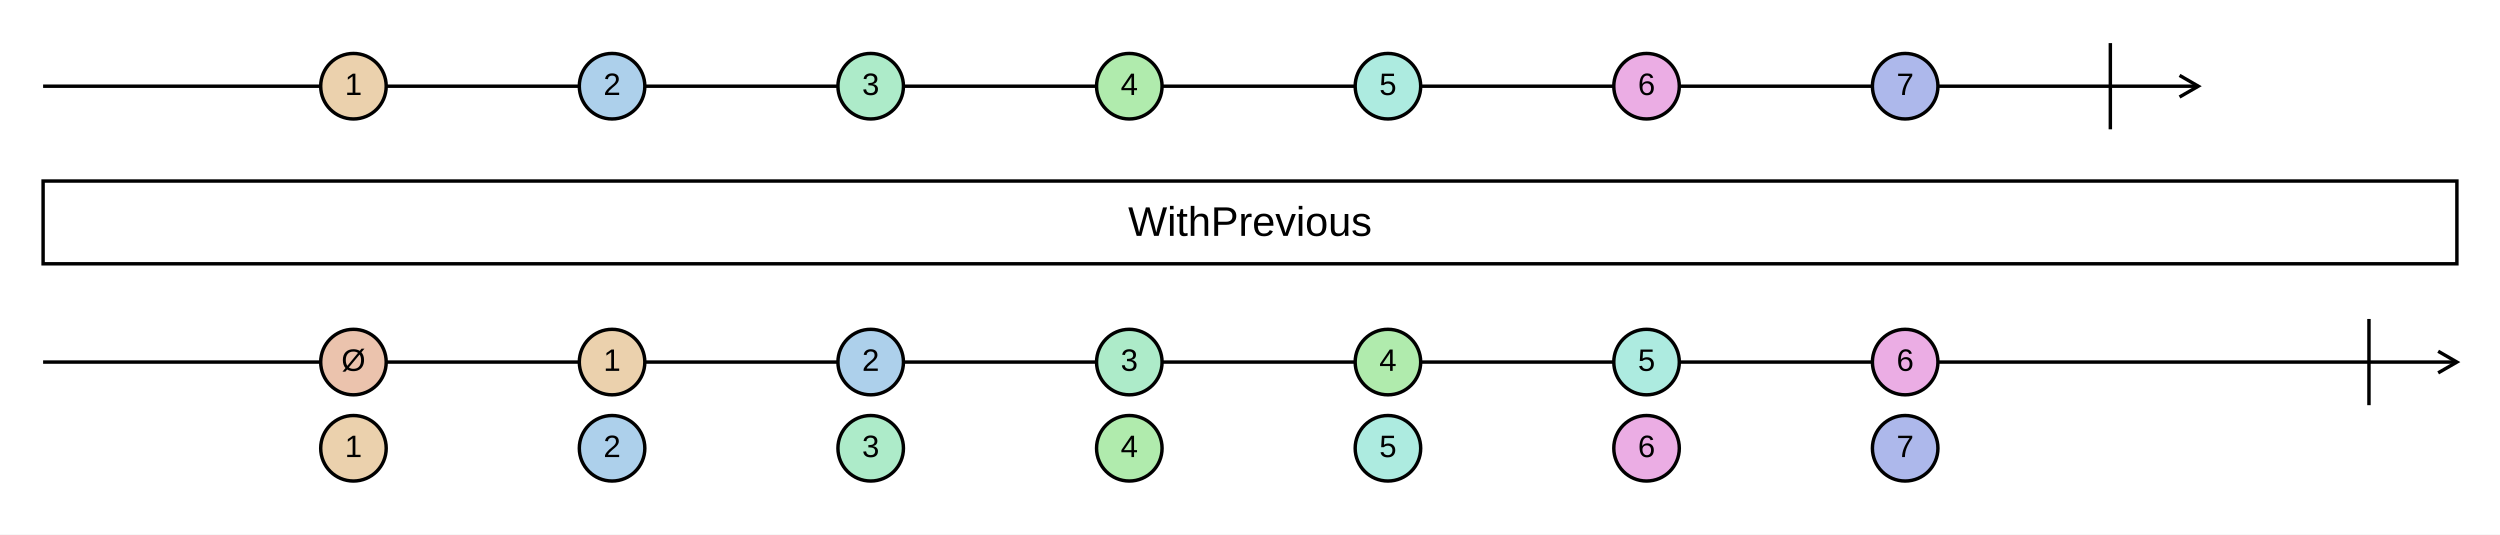
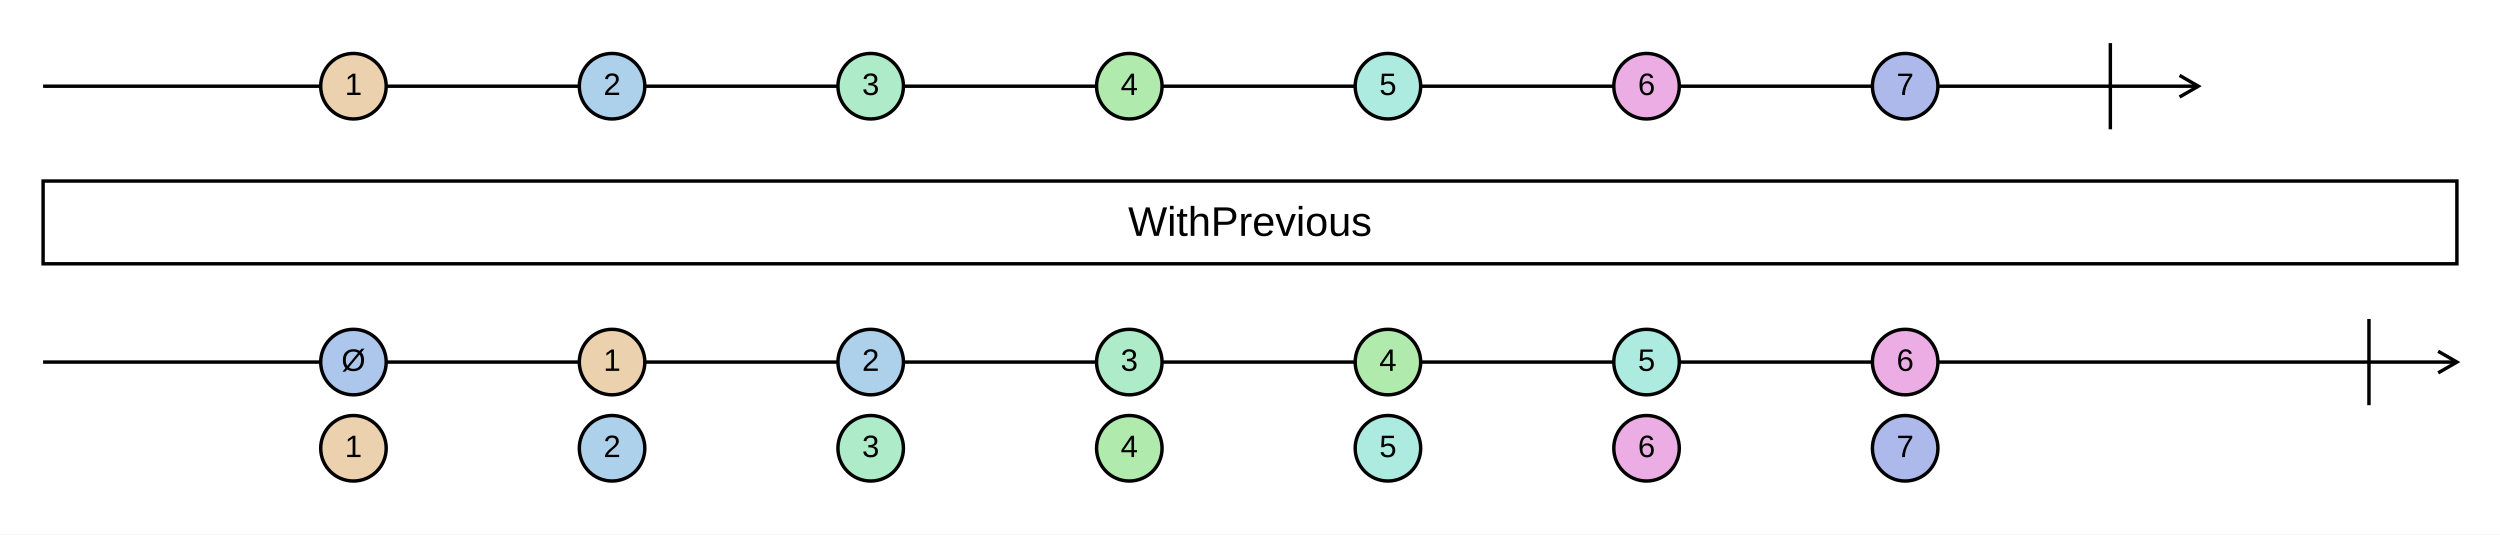
<svg xmlns="http://www.w3.org/2000/svg" viewBox="0 0 1450 310" width="1450" height="310">
  <rect x="0" y="0" width="1450" height="310" fill="white" />
  <g transform="translate(25 25)">
    <g>
      <g>
        <line x1="0" y1="25" x2="1250" y2="25" stroke="black" stroke-width="2" />
        <polyline points="1240,19.226 1250,25 1240,30.774" fill="none" stroke="black" stroke-width="2" stroke-linecap="square" />
      </g>
      <g transform="translate(1199 0)">
        <line x1="0" y1="0" x2="0" y2="50" stroke="black" stroke-width="2" />
      </g>
      <g transform="translate(1060 0)">
        <ellipse cx="20" cy="25" rx="19" ry="19" fill="hsl(230, 60%, 80%)" stroke="black" stroke-width="2" />
        <text x="0" y="0" fill="black" font-family="Arial, Helvetica, sans-serif" font-size="18px" font-weight="normal" font-style="normal" dominant-baseline="middle" text-anchor="middle" transform="translate(20 25)">7</text>
      </g>
      <g transform="translate(910 0)">
        <ellipse cx="20" cy="25" rx="19" ry="19" fill="hsl(306, 60%, 80%)" stroke="black" stroke-width="2" />
        <text x="0" y="0" fill="black" font-family="Arial, Helvetica, sans-serif" font-size="18px" font-weight="normal" font-style="normal" dominant-baseline="middle" text-anchor="middle" transform="translate(20 25)">6</text>
      </g>
      <g transform="translate(760 0)">
        <ellipse cx="20" cy="25" rx="19" ry="19" fill="hsl(170, 60%, 80%)" stroke="black" stroke-width="2" />
        <text x="0" y="0" fill="black" font-family="Arial, Helvetica, sans-serif" font-size="18px" font-weight="normal" font-style="normal" dominant-baseline="middle" text-anchor="middle" transform="translate(20 25)">5</text>
      </g>
      <g transform="translate(610 0)">
        <ellipse cx="20" cy="25" rx="19" ry="19" fill="hsl(117, 60%, 80%)" stroke="black" stroke-width="2" />
        <text x="0" y="0" fill="black" font-family="Arial, Helvetica, sans-serif" font-size="18px" font-weight="normal" font-style="normal" dominant-baseline="middle" text-anchor="middle" transform="translate(20 25)">4</text>
      </g>
      <g transform="translate(460 0)">
        <ellipse cx="20" cy="25" rx="19" ry="19" fill="hsl(147, 60%, 80%)" stroke="black" stroke-width="2" />
        <text x="0" y="0" fill="black" font-family="Arial, Helvetica, sans-serif" font-size="18px" font-weight="normal" font-style="normal" dominant-baseline="middle" text-anchor="middle" transform="translate(20 25)">3</text>
      </g>
      <g transform="translate(310 0)">
        <ellipse cx="20" cy="25" rx="19" ry="19" fill="hsl(206, 60%, 80%)" stroke="black" stroke-width="2" />
        <text x="0" y="0" fill="black" font-family="Arial, Helvetica, sans-serif" font-size="18px" font-weight="normal" font-style="normal" dominant-baseline="middle" text-anchor="middle" transform="translate(20 25)">2</text>
      </g>
      <g transform="translate(160 0)">
        <ellipse cx="20" cy="25" rx="19" ry="19" fill="hsl(35, 60%, 80%)" stroke="black" stroke-width="2" />
        <text x="0" y="0" fill="black" font-family="Arial, Helvetica, sans-serif" font-size="18px" font-weight="normal" font-style="normal" dominant-baseline="middle" text-anchor="middle" transform="translate(20 25)">1</text>
      </g>
    </g>
    <g transform="translate(0 70)">
      <rect x="0" y="10" width="1400" height="48" fill="white" stroke="black" stroke-width="2" rx="0" />
      <text x="700" y="35" fill="black" font-family="Arial, Helvetica, sans-serif" font-size="24px" font-weight="normal" font-style="normal" dominant-baseline="middle" text-anchor="middle" width="1400">WithPrevious</text>
    </g>
    <g transform="translate(0 160)">
      <g>
        <line x1="0" y1="25" x2="1400" y2="25" stroke="black" stroke-width="2" />
        <polyline points="1390,19.226 1400,25 1390,30.774" fill="none" stroke="black" stroke-width="2" stroke-linecap="square" />
      </g>
      <g transform="translate(1349 0)">
        <line x1="0" y1="0" x2="0" y2="50" stroke="black" stroke-width="2" />
      </g>
      <g transform="translate(1060 0) translate(0 50)">
        <ellipse cx="20" cy="25" rx="19" ry="19" fill="hsl(230, 60%, 80%)" stroke="black" stroke-width="2" />
        <text x="0" y="0" fill="black" font-family="Arial, Helvetica, sans-serif" font-size="18px" font-weight="normal" font-style="normal" dominant-baseline="middle" text-anchor="middle" transform="translate(20 25)">7</text>
      </g>
      <g transform="translate(1060 0)">
        <ellipse cx="20" cy="25" rx="19" ry="19" fill="hsl(306, 60%, 80%)" stroke="black" stroke-width="2" />
        <text x="0" y="0" fill="black" font-family="Arial, Helvetica, sans-serif" font-size="18px" font-weight="normal" font-style="normal" dominant-baseline="middle" text-anchor="middle" transform="translate(20 25)">6</text>
      </g>
      <g transform="translate(910 0) translate(0 50)">
        <ellipse cx="20" cy="25" rx="19" ry="19" fill="hsl(306, 60%, 80%)" stroke="black" stroke-width="2" />
        <text x="0" y="0" fill="black" font-family="Arial, Helvetica, sans-serif" font-size="18px" font-weight="normal" font-style="normal" dominant-baseline="middle" text-anchor="middle" transform="translate(20 25)">6</text>
      </g>
      <g transform="translate(910 0)">
        <ellipse cx="20" cy="25" rx="19" ry="19" fill="hsl(170, 60%, 80%)" stroke="black" stroke-width="2" />
        <text x="0" y="0" fill="black" font-family="Arial, Helvetica, sans-serif" font-size="18px" font-weight="normal" font-style="normal" dominant-baseline="middle" text-anchor="middle" transform="translate(20 25)">5</text>
      </g>
      <g transform="translate(760 0) translate(0 50)">
        <ellipse cx="20" cy="25" rx="19" ry="19" fill="hsl(170, 60%, 80%)" stroke="black" stroke-width="2" />
        <text x="0" y="0" fill="black" font-family="Arial, Helvetica, sans-serif" font-size="18px" font-weight="normal" font-style="normal" dominant-baseline="middle" text-anchor="middle" transform="translate(20 25)">5</text>
      </g>
      <g transform="translate(760 0)">
        <ellipse cx="20" cy="25" rx="19" ry="19" fill="hsl(117, 60%, 80%)" stroke="black" stroke-width="2" />
        <text x="0" y="0" fill="black" font-family="Arial, Helvetica, sans-serif" font-size="18px" font-weight="normal" font-style="normal" dominant-baseline="middle" text-anchor="middle" transform="translate(20 25)">4</text>
      </g>
      <g transform="translate(610 0) translate(0 50)">
        <ellipse cx="20" cy="25" rx="19" ry="19" fill="hsl(117, 60%, 80%)" stroke="black" stroke-width="2" />
        <text x="0" y="0" fill="black" font-family="Arial, Helvetica, sans-serif" font-size="18px" font-weight="normal" font-style="normal" dominant-baseline="middle" text-anchor="middle" transform="translate(20 25)">4</text>
      </g>
      <g transform="translate(610 0)">
        <ellipse cx="20" cy="25" rx="19" ry="19" fill="hsl(147, 60%, 80%)" stroke="black" stroke-width="2" />
        <text x="0" y="0" fill="black" font-family="Arial, Helvetica, sans-serif" font-size="18px" font-weight="normal" font-style="normal" dominant-baseline="middle" text-anchor="middle" transform="translate(20 25)">3</text>
      </g>
      <g transform="translate(460 0) translate(0 50)">
        <ellipse cx="20" cy="25" rx="19" ry="19" fill="hsl(147, 60%, 80%)" stroke="black" stroke-width="2" />
        <text x="0" y="0" fill="black" font-family="Arial, Helvetica, sans-serif" font-size="18px" font-weight="normal" font-style="normal" dominant-baseline="middle" text-anchor="middle" transform="translate(20 25)">3</text>
      </g>
      <g transform="translate(460 0)">
        <ellipse cx="20" cy="25" rx="19" ry="19" fill="hsl(206, 60%, 80%)" stroke="black" stroke-width="2" />
        <text x="0" y="0" fill="black" font-family="Arial, Helvetica, sans-serif" font-size="18px" font-weight="normal" font-style="normal" dominant-baseline="middle" text-anchor="middle" transform="translate(20 25)">2</text>
      </g>
      <g transform="translate(310 0) translate(0 50)">
        <ellipse cx="20" cy="25" rx="19" ry="19" fill="hsl(206, 60%, 80%)" stroke="black" stroke-width="2" />
        <text x="0" y="0" fill="black" font-family="Arial, Helvetica, sans-serif" font-size="18px" font-weight="normal" font-style="normal" dominant-baseline="middle" text-anchor="middle" transform="translate(20 25)">2</text>
      </g>
      <g transform="translate(310 0)">
        <ellipse cx="20" cy="25" rx="19" ry="19" fill="hsl(35, 60%, 80%)" stroke="black" stroke-width="2" />
        <text x="0" y="0" fill="black" font-family="Arial, Helvetica, sans-serif" font-size="18px" font-weight="normal" font-style="normal" dominant-baseline="middle" text-anchor="middle" transform="translate(20 25)">1</text>
      </g>
      <g transform="translate(160 0) translate(0 50)">
        <ellipse cx="20" cy="25" rx="19" ry="19" fill="hsl(35, 60%, 80%)" stroke="black" stroke-width="2" />
        <text x="0" y="0" fill="black" font-family="Arial, Helvetica, sans-serif" font-size="18px" font-weight="normal" font-style="normal" dominant-baseline="middle" text-anchor="middle" transform="translate(20 25)">1</text>
      </g>
      <g transform="translate(160 0)">
-         <ellipse cx="20" cy="25" rx="19" ry="19" fill="hsl(21, 60%, 80%)" stroke="black" stroke-width="2" />
+         <ellipse cx="20" cy="25" rx="19" ry="19" fill="hsl(216, 60%, 80%)" stroke="black" stroke-width="2" />
        <text x="0" y="0" fill="black" font-family="Arial, Helvetica, sans-serif" font-size="18px" font-weight="normal" font-style="normal" dominant-baseline="middle" text-anchor="middle" transform="translate(20 25)">Ø</text>
      </g>
    </g>
  </g>
</svg>
